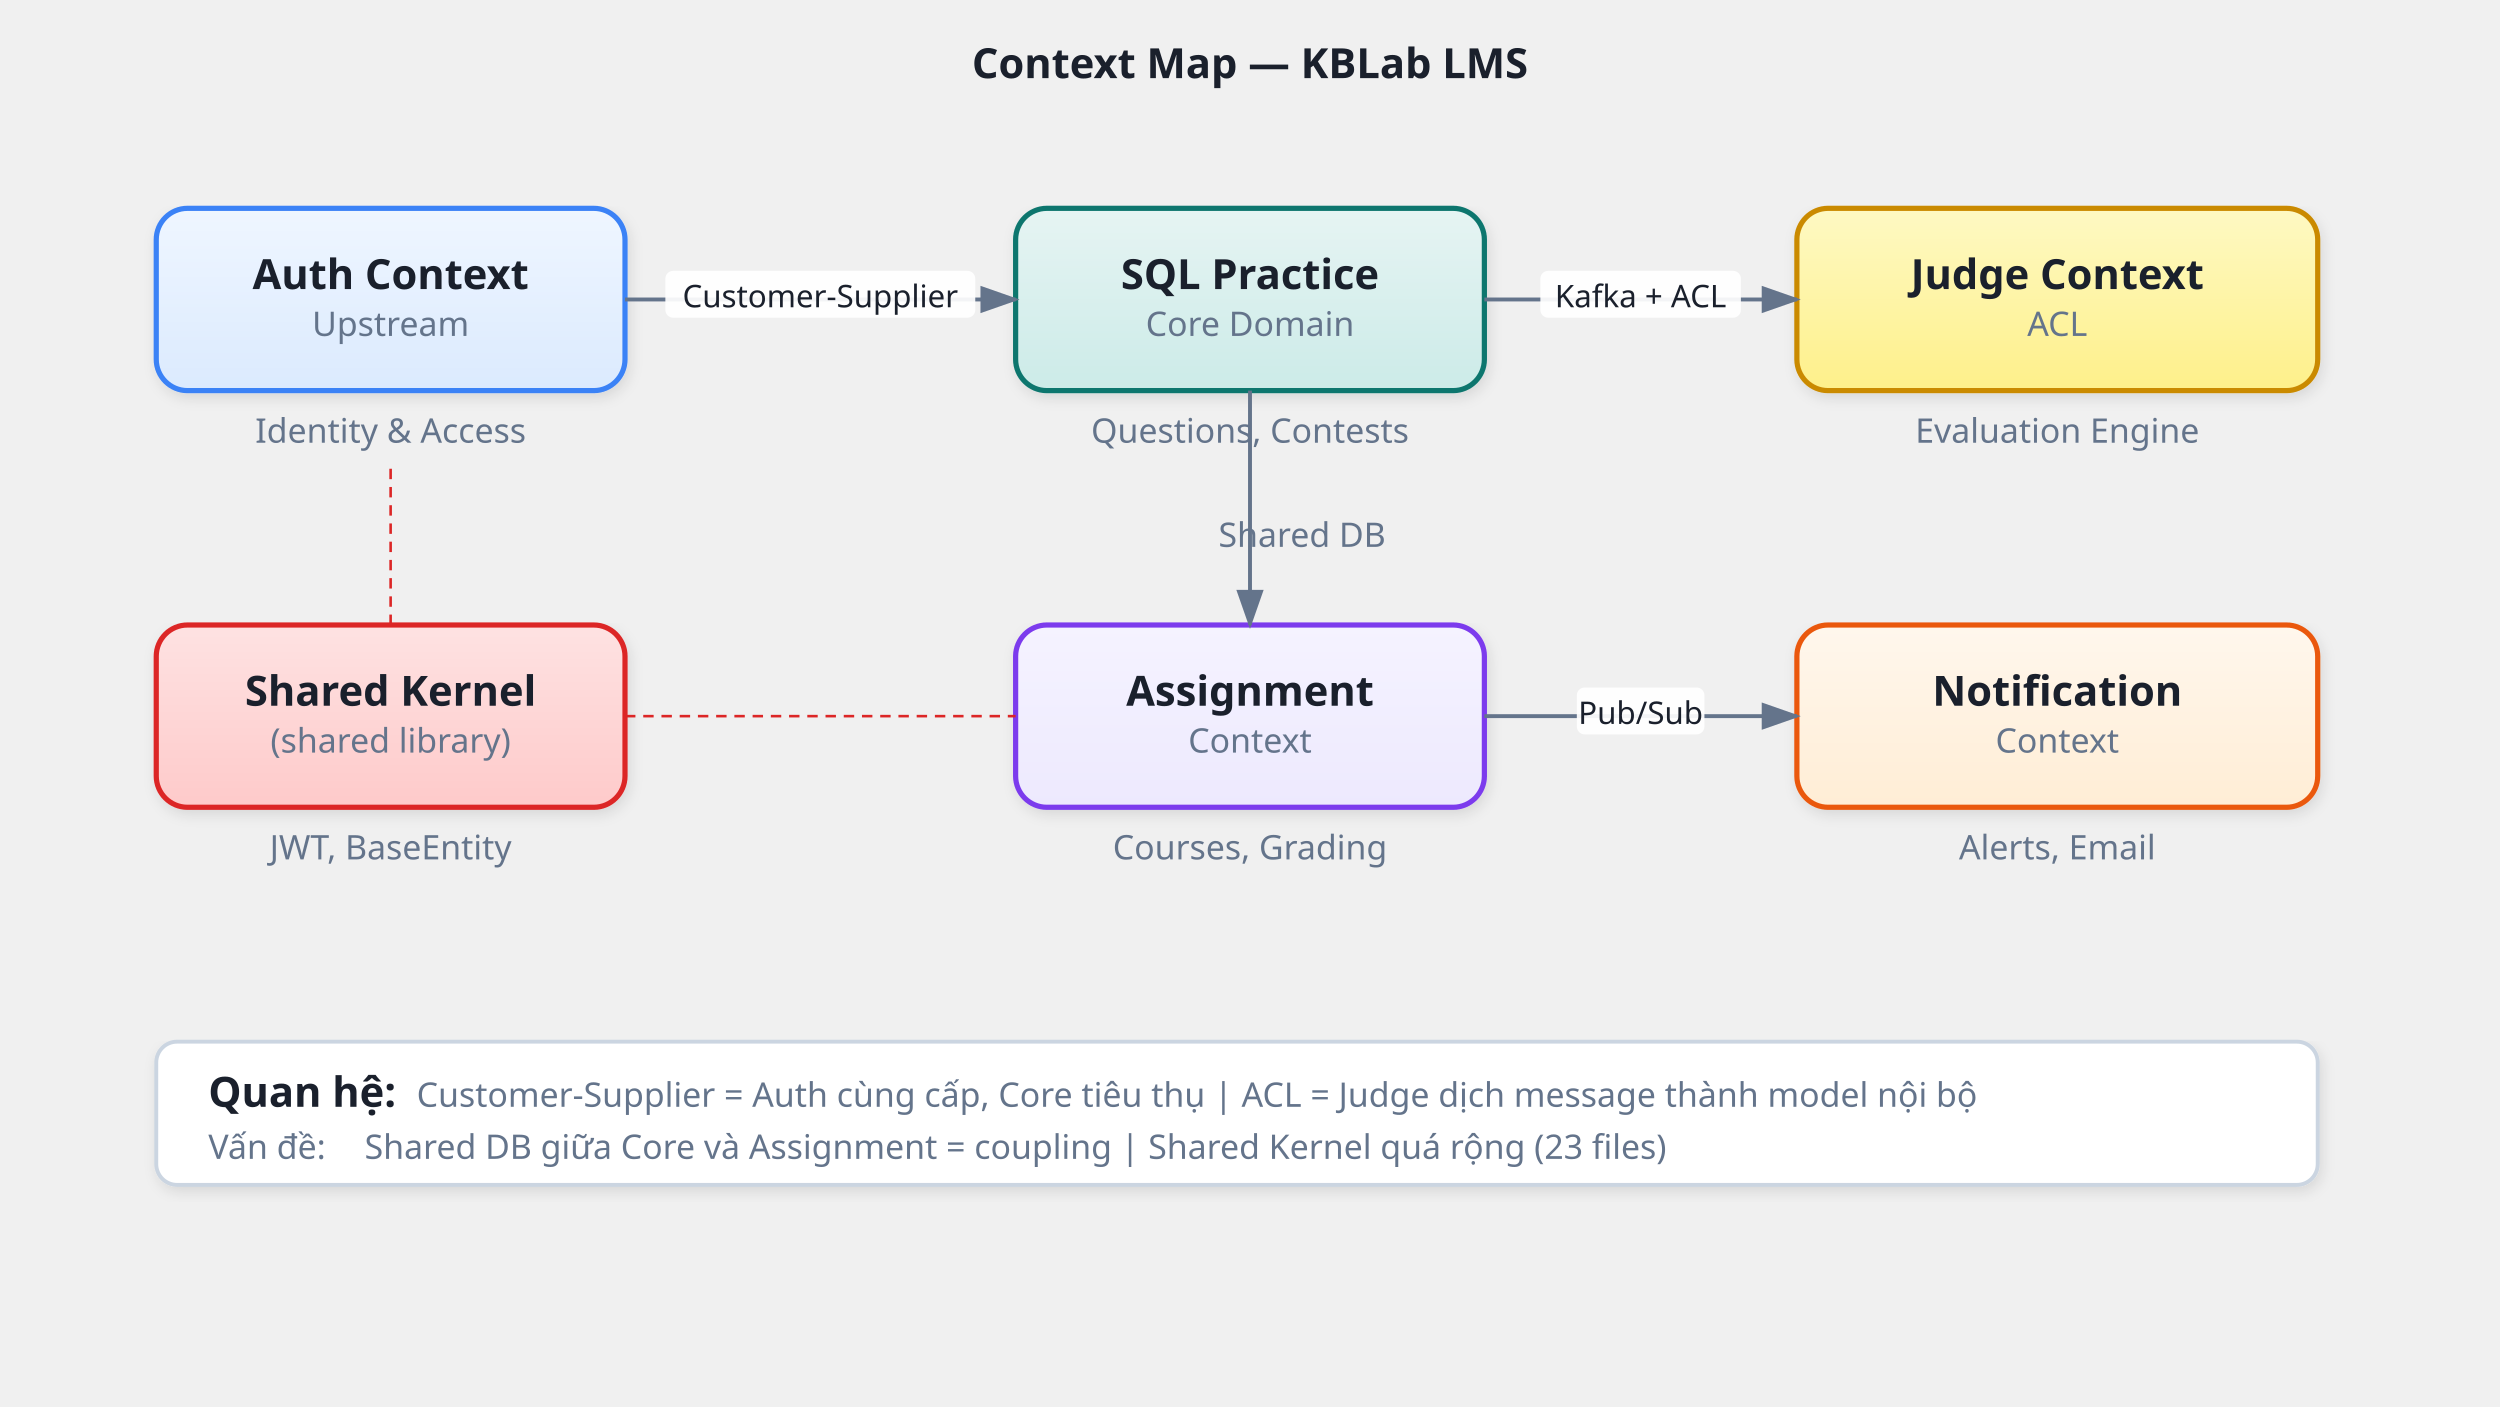
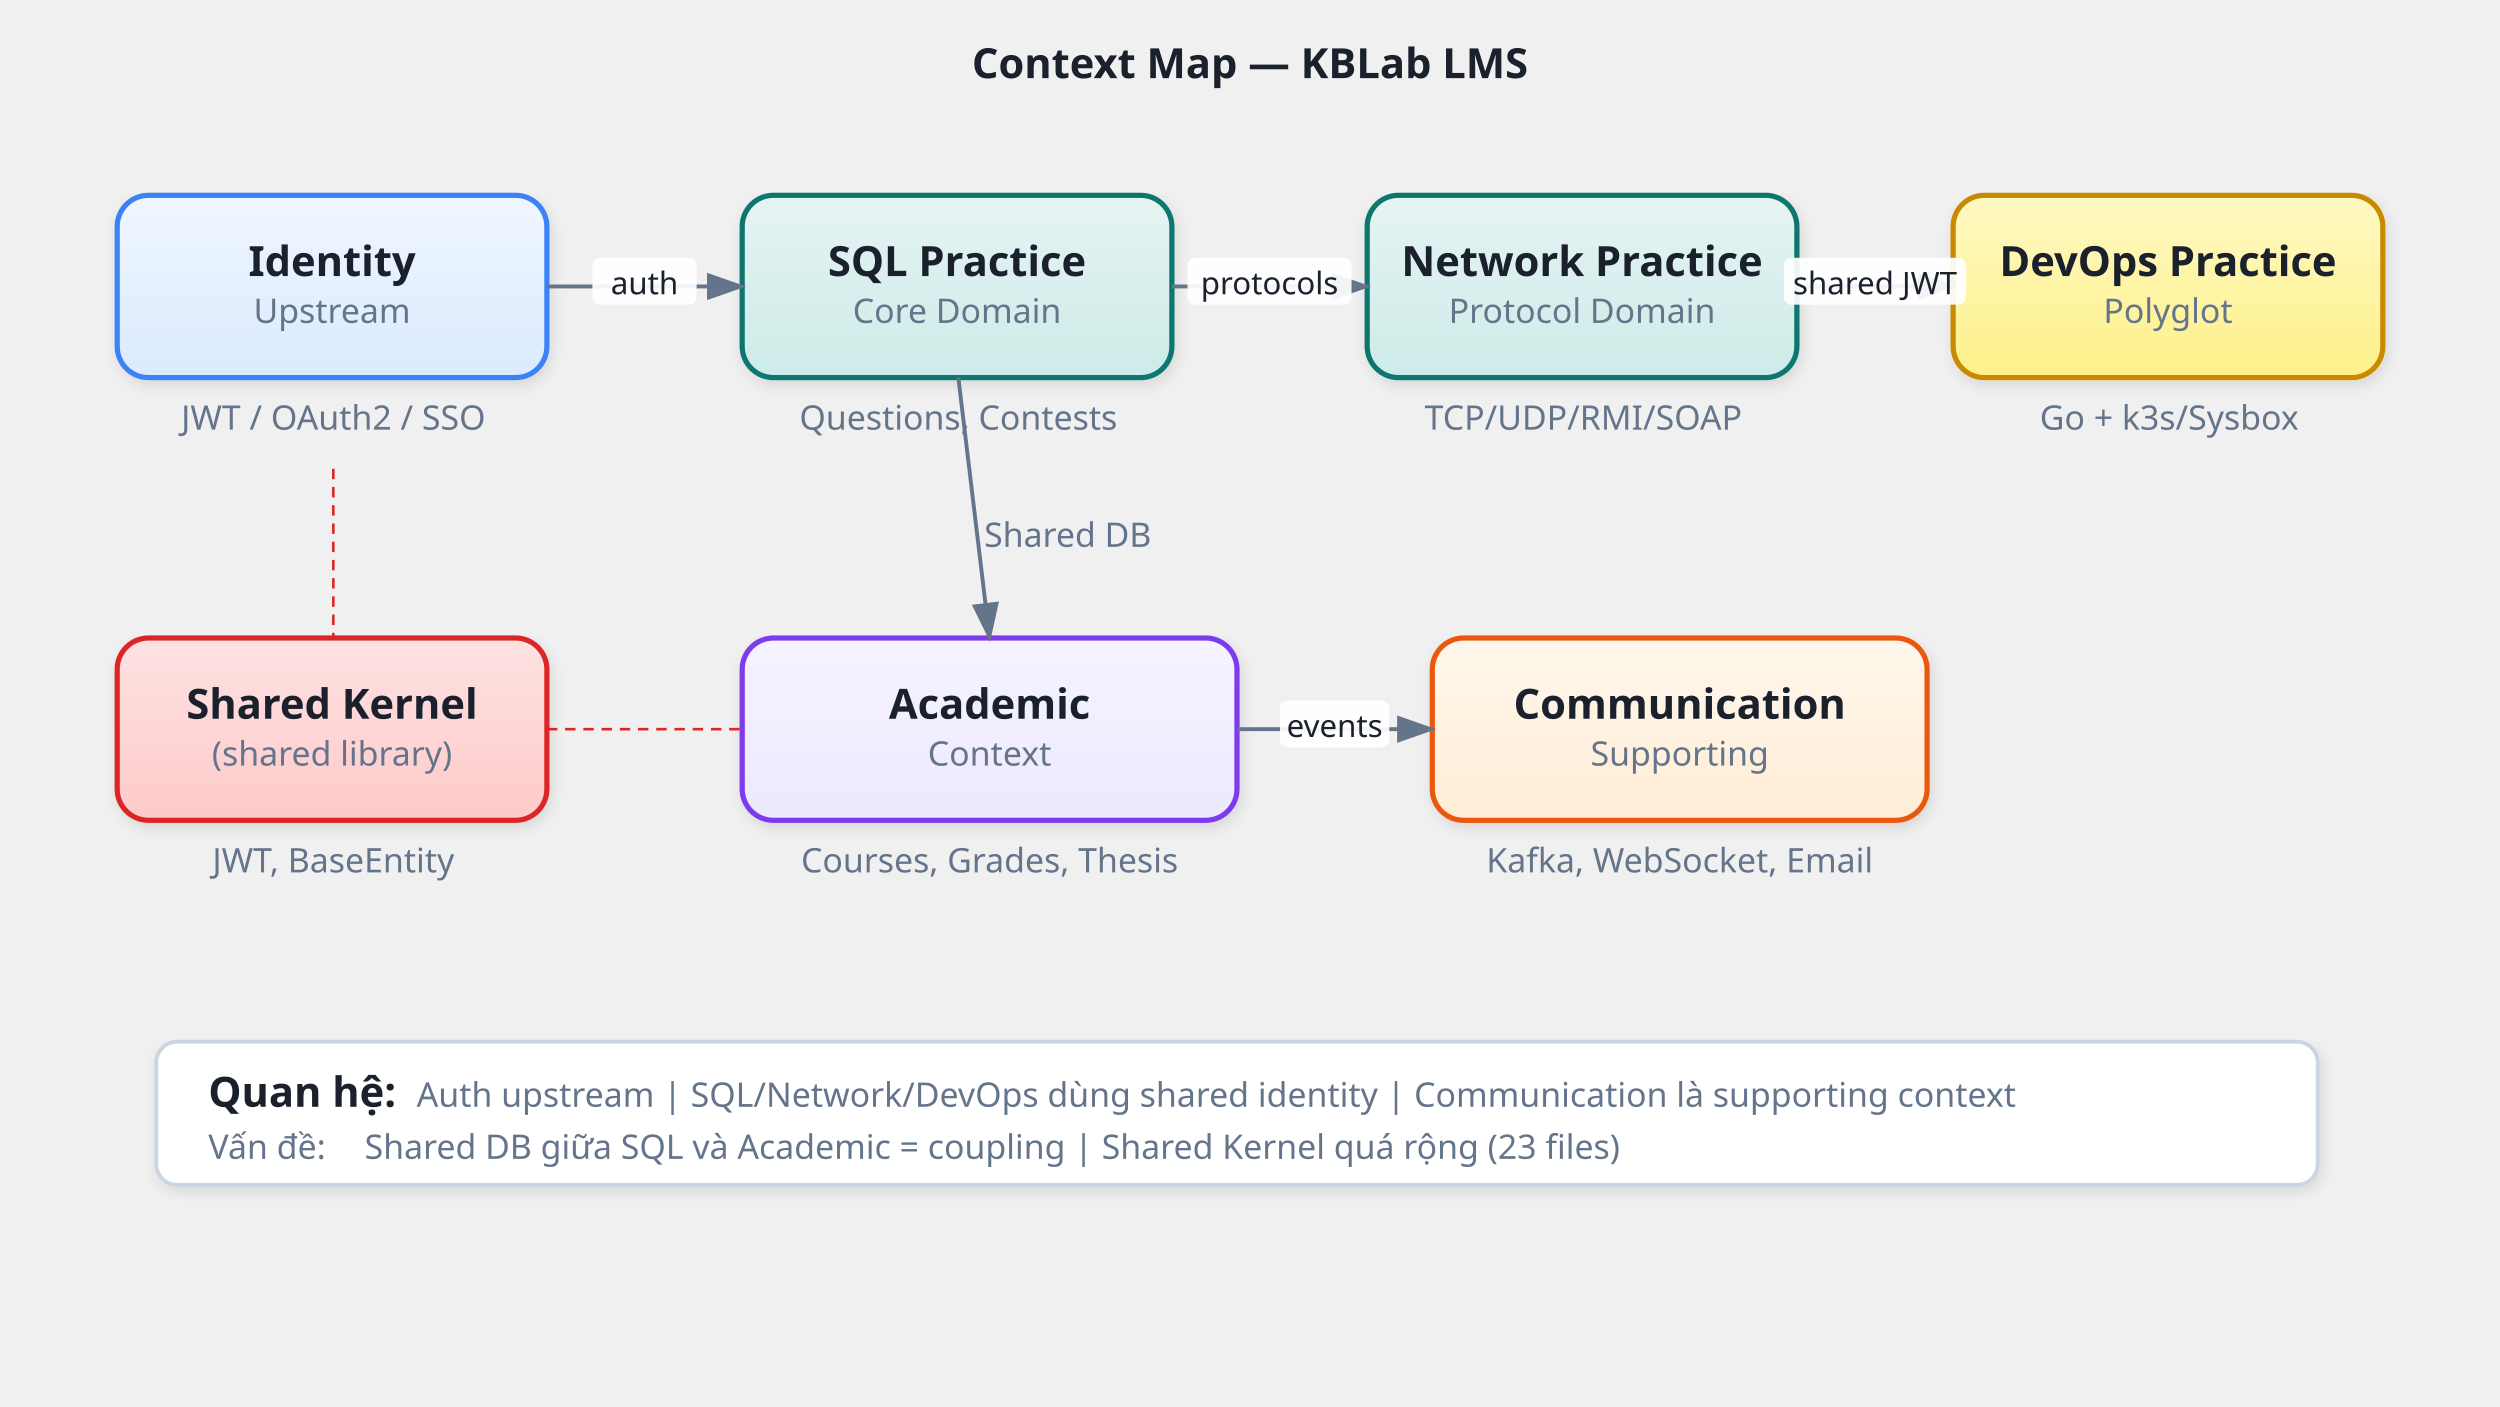
<svg xmlns="http://www.w3.org/2000/svg" viewBox="0 0 960 540" width="100%" height="100%">
  <defs>
    <marker id="arrowhead" markerWidth="10" markerHeight="7" refX="9" refY="3.5" orient="auto">
      <polygon points="0 0, 10 3.5, 0 7" fill="#64748b" />
    </marker>
    <marker id="arrowhead-danger" markerWidth="10" markerHeight="7" refX="9" refY="3.5" orient="auto">
      <polygon points="0 0, 10 3.5, 0 7" fill="#dc2626" />
    </marker>
    <filter id="shadow" x="-4%" y="-4%" width="108%" height="116%">
      <feDropShadow dx="1" dy="2" stdDeviation="2.5" flood-color="#0000001a" />
    </filter>
    <linearGradient id="grad-service" x1="0" y1="0" x2="0" y2="1">
      <stop offset="0%" stop-color="#e6f4f3" />
      <stop offset="100%" stop-color="#ccebe8" />
    </linearGradient>
    <linearGradient id="grad-storage" x1="0" y1="0" x2="0" y2="1">
      <stop offset="0%" stop-color="#dbeafe" />
      <stop offset="100%" stop-color="#bfdbfe" />
    </linearGradient>
    <linearGradient id="grad-event" x1="0" y1="0" x2="0" y2="1">
      <stop offset="0%" stop-color="#fef9c3" />
      <stop offset="100%" stop-color="#fef08a" />
    </linearGradient>
    <linearGradient id="grad-success" x1="0" y1="0" x2="0" y2="1">
      <stop offset="0%" stop-color="#dcfce7" />
      <stop offset="100%" stop-color="#bbf7d0" />
    </linearGradient>
    <linearGradient id="grad-danger" x1="0" y1="0" x2="0" y2="1">
      <stop offset="0%" stop-color="#fee2e2" />
      <stop offset="100%" stop-color="#fecaca" />
    </linearGradient>
    <linearGradient id="grad-warning" x1="0" y1="0" x2="0" y2="1">
      <stop offset="0%" stop-color="#fff7ed" />
      <stop offset="100%" stop-color="#ffedd5" />
    </linearGradient>
    <linearGradient id="grad-info" x1="0" y1="0" x2="0" y2="1">
      <stop offset="0%" stop-color="#eff6ff" />
      <stop offset="100%" stop-color="#dbeafe" />
    </linearGradient>
    <linearGradient id="grad-highlight" x1="0" y1="0" x2="0" y2="1">
      <stop offset="0%" stop-color="#f5f3ff" />
      <stop offset="100%" stop-color="#ede9fe" />
    </linearGradient>
    <linearGradient id="grad-legacy" x1="0" y1="0" x2="0" y2="1">
      <stop offset="0%" stop-color="#f3f4f6" />
      <stop offset="100%" stop-color="#e5e7eb" />
    </linearGradient>
  </defs>
  <style>
    text {
      font-family: 'Segoe UI', system-ui, -apple-system, sans-serif;
      font-size: 14px;
      fill: #1a202c;
    }
    .title { font-weight: 600; font-size: 16px; }
    .small { font-size: 12px; }
    .subtitle { font-size: 13px; fill: #64748b; }
    .mono { font-family: 'Consolas', 'DejaVu Sans Mono', monospace; font-size: 12px; }

    .cluster { fill: #f8fafc; stroke: #94a3b8; stroke-width: 1.5; stroke-dasharray: 6 3; }
    .service { fill: url(#grad-service); stroke: #0f766e; stroke-width: 2.0; filter: url(#shadow); }
    .storage { fill: url(#grad-storage); stroke: #2563eb; stroke-width: 2.0; filter: url(#shadow); }
    .event   { fill: url(#grad-event);   stroke: #ca8a04;   stroke-width: 2.0; filter: url(#shadow); }
    .success { fill: url(#grad-success); stroke: #16a34a; stroke-width: 2.0; filter: url(#shadow); }
    .danger  { fill: url(#grad-danger);  stroke: #dc2626;  stroke-width: 2.0; filter: url(#shadow); }
    .warning { fill: url(#grad-warning); stroke: #ea580c; stroke-width: 2.0; filter: url(#shadow); }
    .info    { fill: url(#grad-info);    stroke: #3b82f6;    stroke-width: 2.0; filter: url(#shadow); }
    .highlight { fill: url(#grad-highlight); stroke: #7c3aed; stroke-width: 2.0; filter: url(#shadow); }
    .legacy  { fill: url(#grad-legacy);  stroke: #9ca3af;  stroke-width: 1.5; filter: url(#shadow); }
    .note    { fill: #ffffff;    stroke: #cbd5e1;   stroke-width: 1.5; filter: url(#shadow); }
    .step    { fill: #ffffff;    stroke: #94a3b8;         stroke-width: 1.5; filter: url(#shadow); }

    .service-flat { fill: #e6f4f3; stroke: #0f766e; stroke-width: 1.5; }
    .storage-flat { fill: #dbeafe; stroke: #2563eb; stroke-width: 1.5; }
    .event-flat   { fill: #fef9c3;   stroke: #ca8a04;   stroke-width: 1.5; }

    .arrow {
      stroke: #64748b; stroke-width: 1.5; fill: none;
      marker-end: url(#arrowhead);
    }
    .arrow-dashed {
      stroke: #64748b; stroke-width: 1.5; fill: none;
      stroke-dasharray: 6 3; marker-end: url(#arrowhead);
    }
    .arrow-danger {
      stroke: #dc2626; stroke-width: 2.0; fill: none;
      marker-end: url(#arrowhead-danger);
    }
    .arrow-bg { fill: #ffffff; opacity: 0.92; }
    .lifeline {
      stroke: #94a3b8; stroke-width: 1.0;
      stroke-dasharray: 4 3; fill: none;
    }
    .separator {
      stroke: #cbd5e1; stroke-width: 1.0;
    }
  </style>
  <text x="480" y="30" text-anchor="middle" class="title">Context Map — KBLab LMS</text>
-   <rect x="60" y="80" width="180" height="70" rx="12" class="info" />
-   <text x="150.0" y="111.0" text-anchor="middle" class="title">Auth Context</text>
-   <text x="150.0" y="129.0" text-anchor="middle" class="subtitle">Upstream</text>
-   <text x="150" y="170" text-anchor="middle" class="subtitle">Identity &amp; Access</text>
-   <rect x="390" y="80" width="180" height="70" rx="12" class="service" />
-   <text x="480.0" y="111.0" text-anchor="middle" class="title">SQL Practice</text>
-   <text x="480.0" y="129.0" text-anchor="middle" class="subtitle">Core Domain</text>
-   <text x="480" y="170" text-anchor="middle" class="subtitle">Questions, Contests</text>
-   <rect x="690" y="80" width="200" height="70" rx="12" class="event" />
-   <text x="790.0" y="111.0" text-anchor="middle" class="title">Judge Context</text>
-   <text x="790.0" y="129.0" text-anchor="middle" class="subtitle">ACL</text>
-   <text x="790" y="170" text-anchor="middle" class="subtitle">Evaluation Engine</text>
-   <rect x="390" y="240" width="180" height="70" rx="12" class="highlight" />
-   <text x="480.0" y="271.0" text-anchor="middle" class="title">Assignment</text>
-   <text x="480.0" y="289.0" text-anchor="middle" class="subtitle">Context</text>
-   <text x="480" y="330" text-anchor="middle" class="subtitle">Courses, Grading</text>
-   <rect x="690" y="240" width="200" height="70" rx="12" class="warning" />
-   <text x="790.0" y="271.0" text-anchor="middle" class="title">Notification</text>
-   <text x="790.0" y="289.0" text-anchor="middle" class="subtitle">Context</text>
-   <text x="790" y="330" text-anchor="middle" class="subtitle">Alerts, Email</text>
-   <rect x="60" y="240" width="180" height="70" rx="12" class="danger" />
-   <text x="150.0" y="271.0" text-anchor="middle" class="title">Shared Kernel</text>
-   <text x="150.0" y="289.0" text-anchor="middle" class="subtitle">(shared library)</text>
-   <text x="150" y="330" text-anchor="middle" class="subtitle">JWT, BaseEntity</text>
-   <path d="M 240 115 L 390 115" class="arrow" />
-   <rect x="255.5" y="104.0" width="119" height="18" rx="3" class="arrow-bg" />
-   <text x="315.0" y="118.0" text-anchor="middle" class="small" fill="#475569">Customer-Supplier</text>
-   <path d="M 570 115 L 690 115" class="arrow" />
-   <rect x="591.5" y="104.0" width="77" height="18" rx="3" class="arrow-bg" />
-   <text x="630.0" y="118.0" text-anchor="middle" class="small" fill="#475569">Kafka + ACL</text>
-   <path d="M 480 150 L 480 240" class="arrow" />
-   <text x="500" y="210" text-anchor="middle" class="subtitle">Shared DB</text>
-   <path d="M 570 275 L 690 275" class="arrow" />
-   <rect x="605.5" y="264.0" width="49" height="18" rx="3" class="arrow-bg" />
-   <text x="630.0" y="278.0" text-anchor="middle" class="small" fill="#475569">Pub/Sub</text>
-   <line x1="240" y1="275" x2="390" y2="275" stroke="#dc2626" stroke-width="1" stroke-dasharray="4 3" />
-   <line x1="150" y1="180" x2="150" y2="240" stroke="#dc2626" stroke-width="1" stroke-dasharray="4 3" />
+   <rect x="45" y="75" width="165" height="70" rx="12" class="info" />
+   <text x="127.5" y="106.0" text-anchor="middle" class="title">Identity</text>
+   <text x="127.5" y="124.0" text-anchor="middle" class="subtitle">Upstream</text>
+   <text x="128" y="165" text-anchor="middle" class="subtitle">JWT / OAuth2 / SSO</text>
+   <rect x="285" y="75" width="165" height="70" rx="12" class="service" />
+   <text x="367.5" y="106.0" text-anchor="middle" class="title">SQL Practice</text>
+   <text x="367.5" y="124.0" text-anchor="middle" class="subtitle">Core Domain</text>
+   <text x="368" y="165" text-anchor="middle" class="subtitle">Questions, Contests</text>
+   <rect x="525" y="75" width="165" height="70" rx="12" class="service" />
+   <text x="607.5" y="106.0" text-anchor="middle" class="title">Network Practice</text>
+   <text x="607.5" y="124.0" text-anchor="middle" class="subtitle">Protocol Domain</text>
+   <text x="608" y="165" text-anchor="middle" class="subtitle">TCP/UDP/RMI/SOAP</text>
+   <rect x="750" y="75" width="165" height="70" rx="12" class="event" />
+   <text x="832.5" y="106.0" text-anchor="middle" class="title">DevOps Practice</text>
+   <text x="832.5" y="124.0" text-anchor="middle" class="subtitle">Polyglot</text>
+   <text x="833" y="165" text-anchor="middle" class="subtitle">Go + k3s/Sysbox</text>
+   <rect x="285" y="245" width="190" height="70" rx="12" class="highlight" />
+   <text x="380.0" y="276.0" text-anchor="middle" class="title">Academic</text>
+   <text x="380.0" y="294.0" text-anchor="middle" class="subtitle">Context</text>
+   <text x="380" y="335" text-anchor="middle" class="subtitle">Courses, Grades, Thesis</text>
+   <rect x="550" y="245" width="190" height="70" rx="12" class="warning" />
+   <text x="645.0" y="276.0" text-anchor="middle" class="title">Communication</text>
+   <text x="645.0" y="294.0" text-anchor="middle" class="subtitle">Supporting</text>
+   <text x="645" y="335" text-anchor="middle" class="subtitle">Kafka, WebSocket, Email</text>
+   <rect x="45" y="245" width="165" height="70" rx="12" class="danger" />
+   <text x="127.5" y="276.0" text-anchor="middle" class="title">Shared Kernel</text>
+   <text x="127.5" y="294.0" text-anchor="middle" class="subtitle">(shared library)</text>
+   <text x="128" y="335" text-anchor="middle" class="subtitle">JWT, BaseEntity</text>
+   <path d="M 210 110 L 285 110" class="arrow" />
+   <rect x="227.5" y="99.0" width="40" height="18" rx="3" class="arrow-bg" />
+   <text x="247.5" y="113.0" text-anchor="middle" class="small" fill="#475569">auth</text>
+   <path d="M 450 110 L 525 110" class="arrow" />
+   <rect x="456.0" y="99.0" width="63" height="18" rx="3" class="arrow-bg" />
+   <text x="487.5" y="113.0" text-anchor="middle" class="small" fill="#475569">protocols</text>
+   <path d="M 690 110 L 750 110" class="arrow" />
+   <rect x="685.0" y="99.0" width="70" height="18" rx="3" class="arrow-bg" />
+   <text x="720.0" y="113.0" text-anchor="middle" class="small" fill="#475569">shared JWT</text>
+   <path d="M 368 145 L 380 245" class="arrow" />
+   <text x="410" y="210" text-anchor="middle" class="subtitle">Shared DB</text>
+   <path d="M 475 280 L 550 280" class="arrow" />
+   <rect x="491.5" y="269.0" width="42" height="18" rx="3" class="arrow-bg" />
+   <text x="512.5" y="283.0" text-anchor="middle" class="small" fill="#475569">events</text>
+   <line x1="210" y1="280" x2="285" y2="280" stroke="#dc2626" stroke-width="1" stroke-dasharray="4 3" />
+   <line x1="128" y1="180" x2="128" y2="245" stroke="#dc2626" stroke-width="1" stroke-dasharray="4 3" />
  <rect x="60" y="400" width="830" height="55" rx="8" class="note" />
  <text x="80" y="425" class="title">Quan hệ:</text>
-   <text x="160" y="425" class="subtitle">Customer-Supplier = Auth cùng cấp, Core tiêu thụ | ACL = Judge dịch message thành model nội bộ</text>
+   <text x="160" y="425" class="subtitle">Auth upstream | SQL/Network/DevOps dùng shared identity | Communication là supporting context</text>
  <text x="80" y="445" class="subtitle">Vấn đề:</text>
-   <text x="140" y="445" class="subtitle">Shared DB giữa Core và Assignment = coupling | Shared Kernel quá rộng (23 files)</text>
+   <text x="140" y="445" class="subtitle">Shared DB giữa SQL và Academic = coupling | Shared Kernel quá rộng (23 files)</text>
</svg>
